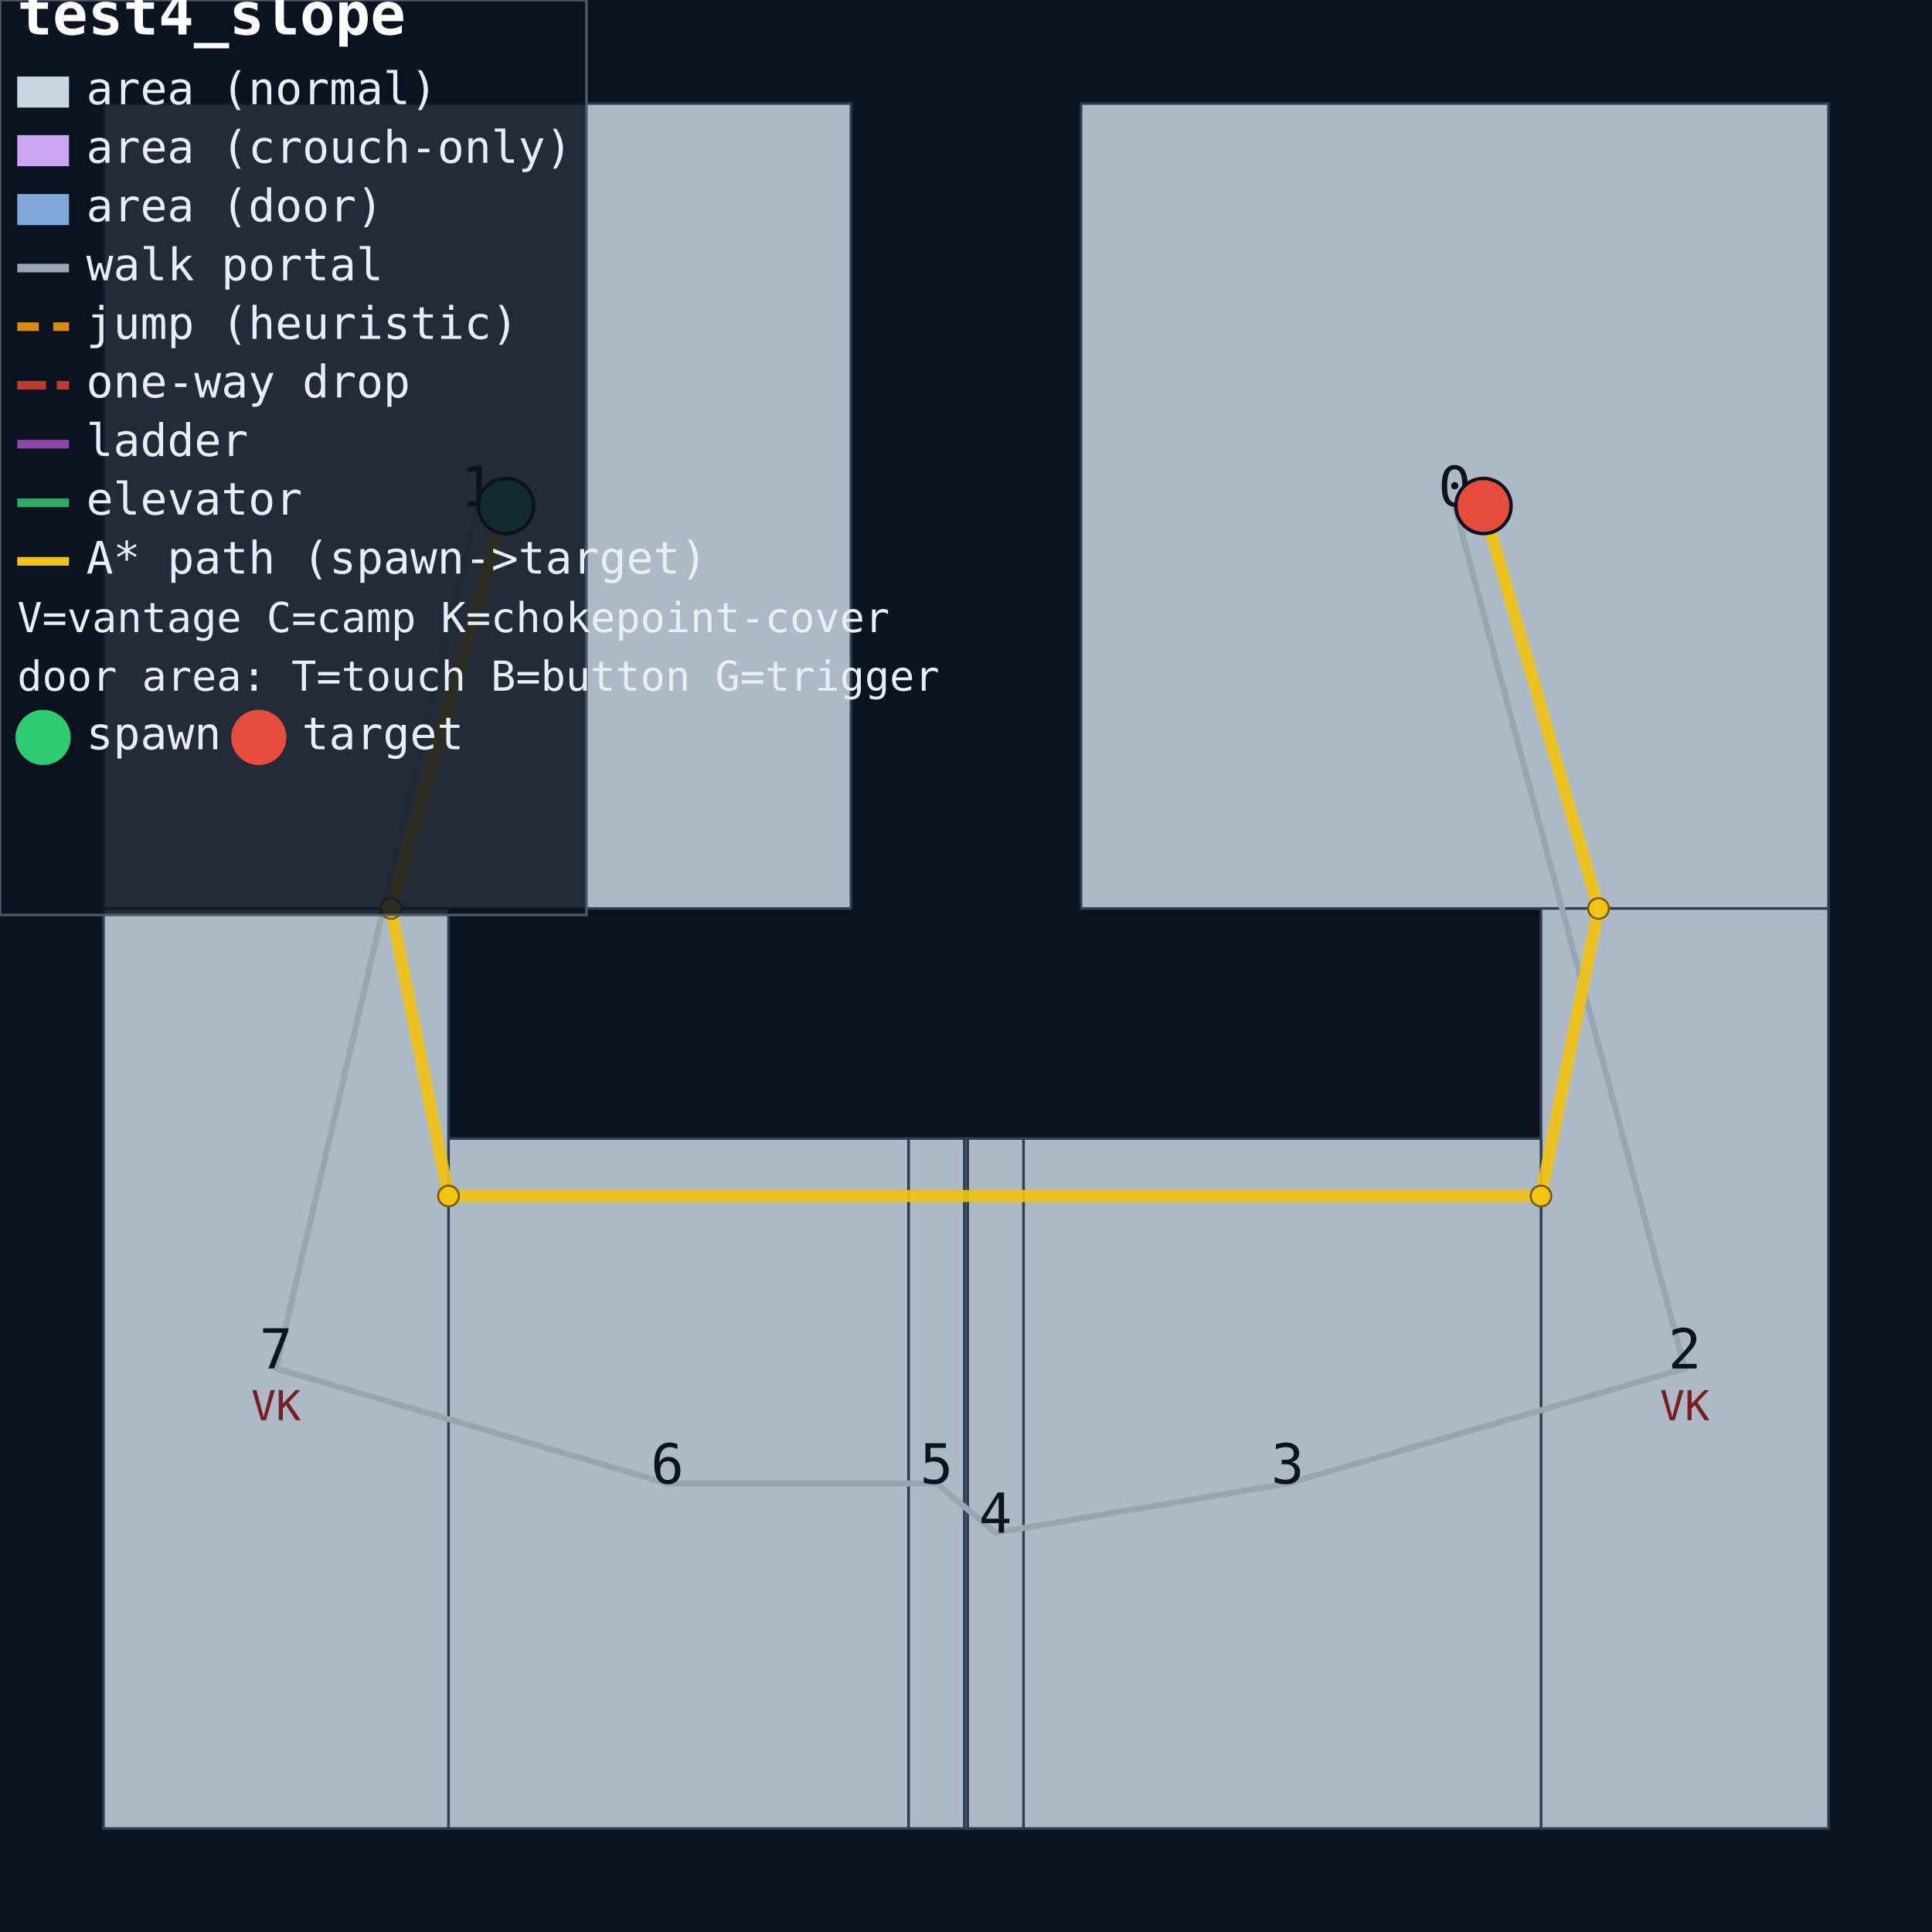
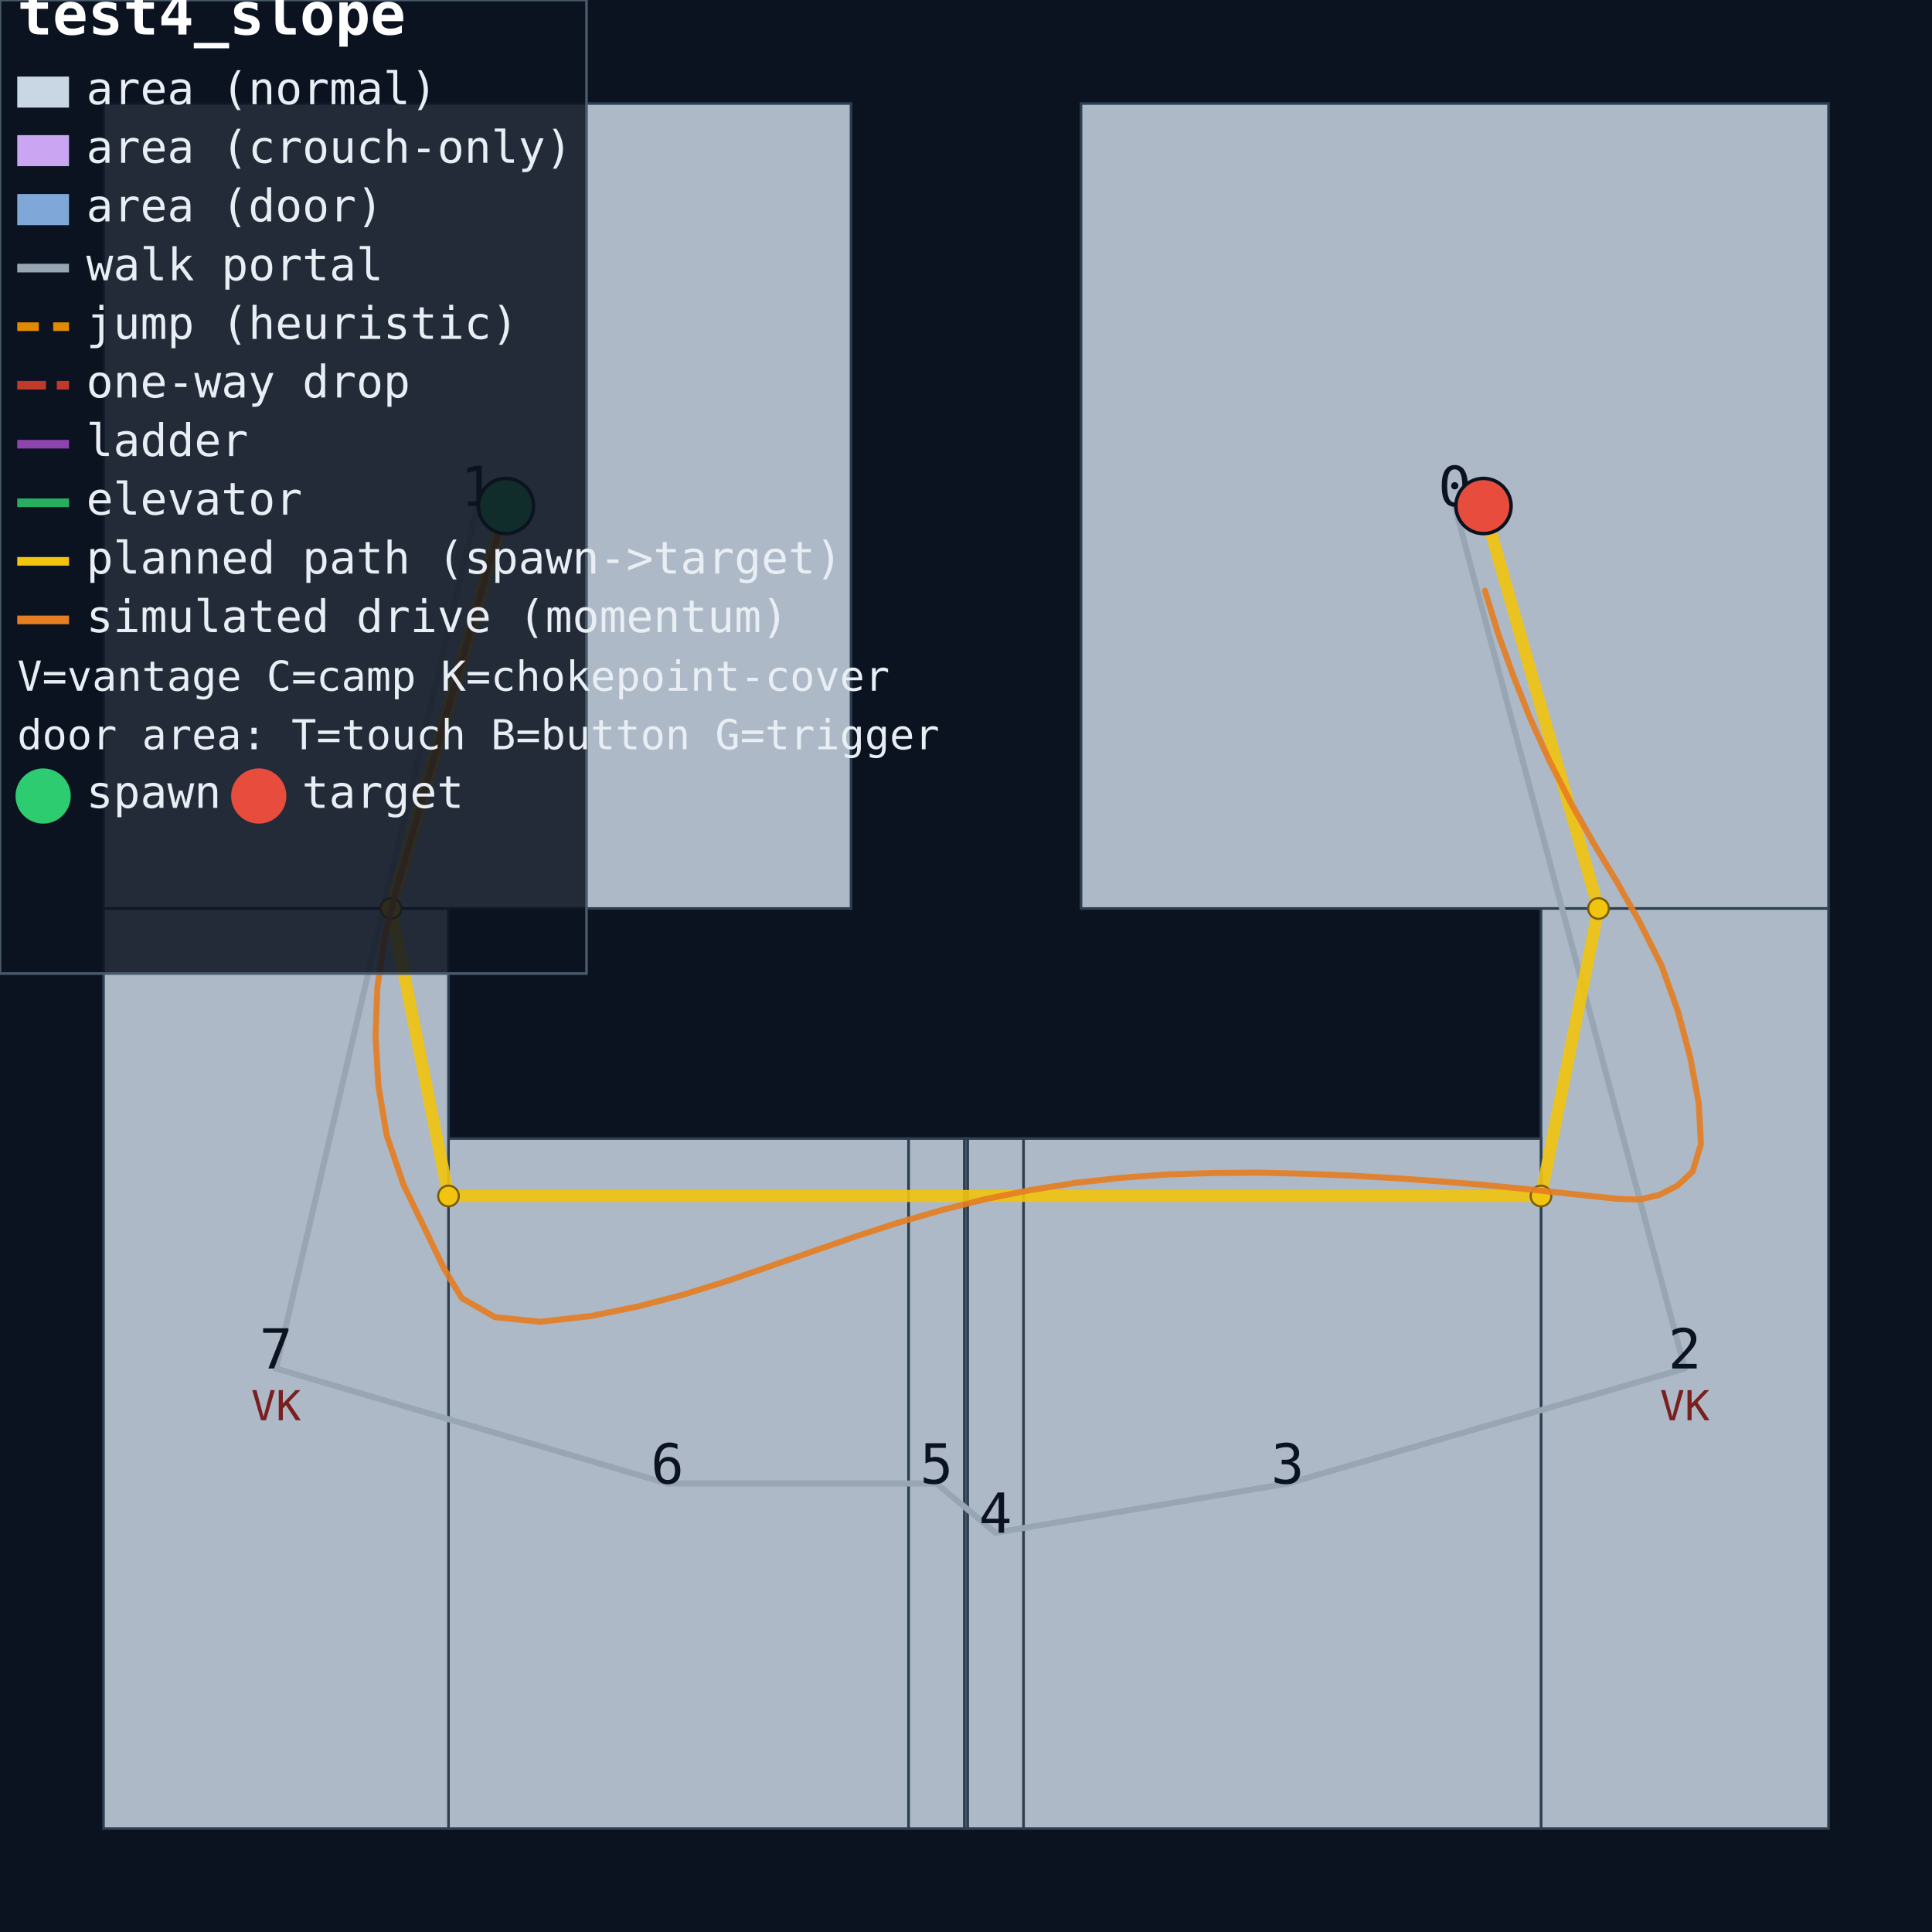
<svg xmlns="http://www.w3.org/2000/svg" viewBox="-12.8 -524.8 537.6 537.6" font-family="monospace">
  <rect x="-12.8" y="-524.8" width="537.6" height="537.6" fill="#0b1220" />
  <defs>
    <marker id="arrow" viewBox="0 0 10 10" refX="8" refY="5" markerWidth="5" markerHeight="5" orient="auto-start-reverse">
      <path d="M0,0 L10,5 L0,10 z" fill="#c0392b" />
    </marker>
  </defs>
  <g stroke="#2c3e50" stroke-width="0.72" fill-opacity="0.85">
    <polygon fill="#c9d6e3" points="288.0,-496.0 496.0,-496.0 496.0,-272.0 288.0,-272.0 " />
    <polygon fill="#c9d6e3" points="16.0,-496.0 224.0,-496.0 224.0,-272.0 16.0,-272.0 " />
    <polygon fill="#c9d6e3" points="416.0,-272.0 496.0,-272.0 496.0,-16.0 416.0,-16.0 " />
    <polygon fill="#c9d6e3" points="272.0,-208.0 416.0,-208.0 416.0,-16.0 272.0,-16.0 " />
    <polygon fill="#c9d6e3" points="256.4,-208.0 272.0,-208.0 272.0,-16.0 256.4,-16.0 " />
    <polygon fill="#c9d6e3" points="240.0,-208.0 255.6,-208.0 255.6,-16.0 240.0,-16.0 " />
    <polygon fill="#c9d6e3" points="255.6,-208.0 256.4,-208.0 256.4,-16.0 255.6,-16.0 " />
    <polygon fill="#c9d6e3" points="255.6,-208.0 256.4,-208.0 256.4,-16.0 255.6,-16.0 " />
    <polygon fill="#c9d6e3" points="112.0,-208.0 240.0,-208.0 240.0,-16.0 112.0,-16.0 " />
    <polygon fill="#c9d6e3" points="16.0,-272.0 112.0,-272.0 112.0,-16.0 16.0,-16.0 " />
  </g>
  <g stroke-linecap="round">
    <line x1="392.0" y1="-384.0" x2="456.0" y2="-144.0" stroke="#98a6b3" stroke-width="1.68" />
    <line x1="120.0" y1="-384.0" x2="64.0" y2="-144.0" stroke="#98a6b3" stroke-width="1.68" />
    <line x1="456.0" y1="-144.0" x2="345.5" y2="-112.0" stroke="#98a6b3" stroke-width="1.68" />
    <line x1="345.5" y1="-112.0" x2="264.2" y2="-98.3" stroke="#98a6b3" stroke-width="1.68" />
    <line x1="264.2" y1="-98.3" x2="247.8" y2="-112.0" stroke="#98a6b3" stroke-width="1.68" />
    <line x1="247.8" y1="-112.0" x2="172.9" y2="-112.0" stroke="#98a6b3" stroke-width="1.68" />
    <line x1="172.9" y1="-112.0" x2="64.0" y2="-144.0" stroke="#98a6b3" stroke-width="1.68" />
  </g>
  <g fill="#0b1220" text-anchor="middle" font-size="15.36">
    <text x="392.0" y="-384.0">0</text>
    <text x="120.0" y="-384.0">1</text>
    <text x="456.0" y="-144.0">2</text>
    <text x="456.0" y="-129.6" font-size="11.52" fill="#7a1f1f">VK</text>
    <text x="345.5" y="-112.0">3</text>
    <text x="264.2" y="-98.3">4</text>
    <text x="247.8" y="-112.0">5</text>
    <text x="172.9" y="-112.0">6</text>
    <text x="64.0" y="-144.0">7</text>
    <text x="64.0" y="-129.6" font-size="11.52" fill="#7a1f1f">VK</text>
  </g>
  <polyline fill="none" stroke="#f1c40f" stroke-width="3.36" stroke-opacity="0.9" stroke-linecap="round" stroke-linejoin="round" points="128.0,-384.0 96.0,-272.0 112.0,-192.0 416.0,-192.0 432.0,-272.0 400.0,-384.0 " />
  <circle cx="128.0" cy="-384.0" r="2.88" fill="#f1c40f" stroke="#7a5c00" stroke-width="0.58" />
  <circle cx="96.0" cy="-272.0" r="2.88" fill="#f1c40f" stroke="#7a5c00" stroke-width="0.58" />
  <circle cx="112.0" cy="-192.0" r="2.88" fill="#f1c40f" stroke="#7a5c00" stroke-width="0.58" />
  <circle cx="416.0" cy="-192.0" r="2.88" fill="#f1c40f" stroke="#7a5c00" stroke-width="0.58" />
  <circle cx="432.0" cy="-272.0" r="2.88" fill="#f1c40f" stroke="#7a5c00" stroke-width="0.58" />
  <circle cx="400.0" cy="-384.0" r="2.88" fill="#f1c40f" stroke="#7a5c00" stroke-width="0.58" />
+   <polyline fill="none" stroke="#e67e22" stroke-width="1.68" stroke-opacity="0.9" stroke-linecap="round" stroke-linejoin="round" points="128.0,-384.0 126.9,-380.3 124.5,-371.8 121.1,-360.0 117.7,-348.0 114.3,-336.0 110.8,-324.0 107.4,-311.9 104.0,-299.9 100.5,-287.9 97.1,-275.9 94.1,-263.4 92.2,-250.0 91.7,-236.3 92.5,-222.7 94.8,-208.9 99.5,-195.1 105.7,-182.3 110.7,-171.9 115.7,-163.6 124.9,-158.3 137.5,-157.0 151.6,-158.6 164.9,-161.3 177.5,-164.6 189.7,-168.4 201.6,-172.5 213.4,-176.6 225.2,-180.7 237.2,-184.6 249.3,-188.1 261.7,-191.2 274.2,-193.7 286.8,-195.7 299.5,-197.1 312.1,-198.0 324.8,-198.4 337.4,-198.5 350.0,-198.2 362.5,-197.7 375.0,-197.0 387.5,-196.1 400.0,-195.1 412.2,-193.9 422.4,-192.8 430.7,-191.9 437.5,-191.2 443.3,-191.0 448.9,-192.3 454.0,-194.9 458.2,-198.8 460.5,-206.4 459.9,-217.8 457.5,-230.7 454.1,-243.4 449.6,-256.0 443.3,-268.5 437.0,-279.6 430.5,-290.4 424.3,-301.4 418.5,-312.8 413.2,-324.4 408.5,-336.2 404.2,-348.1 400.4,-360.4 " />
  <circle cx="128.0" cy="-384.0" r="7.68" fill="#2ecc71" stroke="#0b1220" stroke-width="0.96" />
  <circle cx="400.0" cy="-384.0" r="7.68" fill="#e74c3c" stroke="#0b1220" stroke-width="0.96" />
-   <rect x="-12.8" y="-524.8" width="163.2" height="254.6" fill="#0b1220" fill-opacity="0.85" stroke="#4a5a6a" stroke-width="0.72" />
+   <rect x="-12.8" y="-524.8" width="163.2" height="270.9" fill="#0b1220" fill-opacity="0.85" stroke="#4a5a6a" stroke-width="0.72" />
  <text x="-8.0" y="-515.2" font-size="16.32" fill="#ffffff" font-weight="bold">test4_slope</text>
  <rect x="-8.0" y="-503.5" width="14.40" height="8.64" fill="#c9d6e3" />
  <text x="11.2" y="-495.8" font-size="12.48" fill="#e8eef4">area (normal)</text>
  <rect x="-8.0" y="-487.2" width="14.40" height="8.64" fill="#caa6f2" />
  <text x="11.2" y="-479.5" font-size="12.48" fill="#e8eef4">area (crouch-only)</text>
  <rect x="-8.0" y="-470.8" width="14.40" height="8.64" fill="#7fa8d9" />
  <text x="11.2" y="-463.2" font-size="12.48" fill="#e8eef4">area (door)</text>
  <line x1="-8.0" y1="-450.2" x2="6.4" y2="-450.2" stroke="#98a6b3" stroke-width="2.40" />
  <text x="11.2" y="-446.8" font-size="12.48" fill="#e8eef4">walk portal</text>
  <line x1="-8.0" y1="-433.9" x2="6.4" y2="-433.9" stroke="#e08a00" stroke-width="2.40" stroke-dasharray="6,4" />
  <text x="11.2" y="-430.5" font-size="12.48" fill="#e8eef4">jump (heuristic)</text>
  <line x1="-8.0" y1="-417.6" x2="6.4" y2="-417.6" stroke="#c0392b" stroke-width="2.40" stroke-dasharray="8,3" />
  <text x="11.2" y="-414.2" font-size="12.48" fill="#e8eef4">one-way drop</text>
  <line x1="-8.0" y1="-401.2" x2="6.4" y2="-401.2" stroke="#8e44ad" stroke-width="2.40" />
  <text x="11.2" y="-397.9" font-size="12.48" fill="#e8eef4">ladder</text>
  <line x1="-8.0" y1="-384.9" x2="6.4" y2="-384.9" stroke="#27ae60" stroke-width="2.40" />
  <text x="11.2" y="-381.6" font-size="12.48" fill="#e8eef4">elevator</text>
  <line x1="-8.0" y1="-368.6" x2="6.4" y2="-368.6" stroke="#f1c40f" stroke-width="2.40" />
-   <text x="11.2" y="-365.2" font-size="12.48" fill="#e8eef4">A* path (spawn-&gt;target)</text>
-   <text x="-8.0" y="-348.9" font-size="11.52" fill="#e8eef4">V=vantage C=camp K=chokepoint-cover</text>
-   <text x="-8.0" y="-332.6" font-size="11.52" fill="#e8eef4">door area: T=touch B=button G=trigger</text>
-   <circle cx="-0.8" cy="-319.6" r="7.68" fill="#2ecc71" />
-   <text x="11.2" y="-316.3" font-size="12.48" fill="#e8eef4">spawn</text>
-   <circle cx="59.2" cy="-319.6" r="7.68" fill="#e74c3c" />
-   <text x="71.2" y="-316.3" font-size="12.48" fill="#e8eef4">target</text>
+   <text x="11.2" y="-365.2" font-size="12.48" fill="#e8eef4">planned path (spawn-&gt;target)</text>
+   <line x1="-8.0" y1="-352.3" x2="6.4" y2="-352.3" stroke="#e67e22" stroke-width="2.40" />
+   <text x="11.2" y="-348.9" font-size="12.48" fill="#e8eef4">simulated drive (momentum)</text>
+   <text x="-8.0" y="-332.6" font-size="11.52" fill="#e8eef4">V=vantage C=camp K=chokepoint-cover</text>
+   <text x="-8.0" y="-316.3" font-size="11.52" fill="#e8eef4">door area: T=touch B=button G=trigger</text>
+   <circle cx="-0.8" cy="-303.3" r="7.68" fill="#2ecc71" />
+   <text x="11.2" y="-300.0" font-size="12.48" fill="#e8eef4">spawn</text>
+   <circle cx="59.2" cy="-303.3" r="7.68" fill="#e74c3c" />
+   <text x="71.2" y="-300.0" font-size="12.48" fill="#e8eef4">target</text>
</svg>
